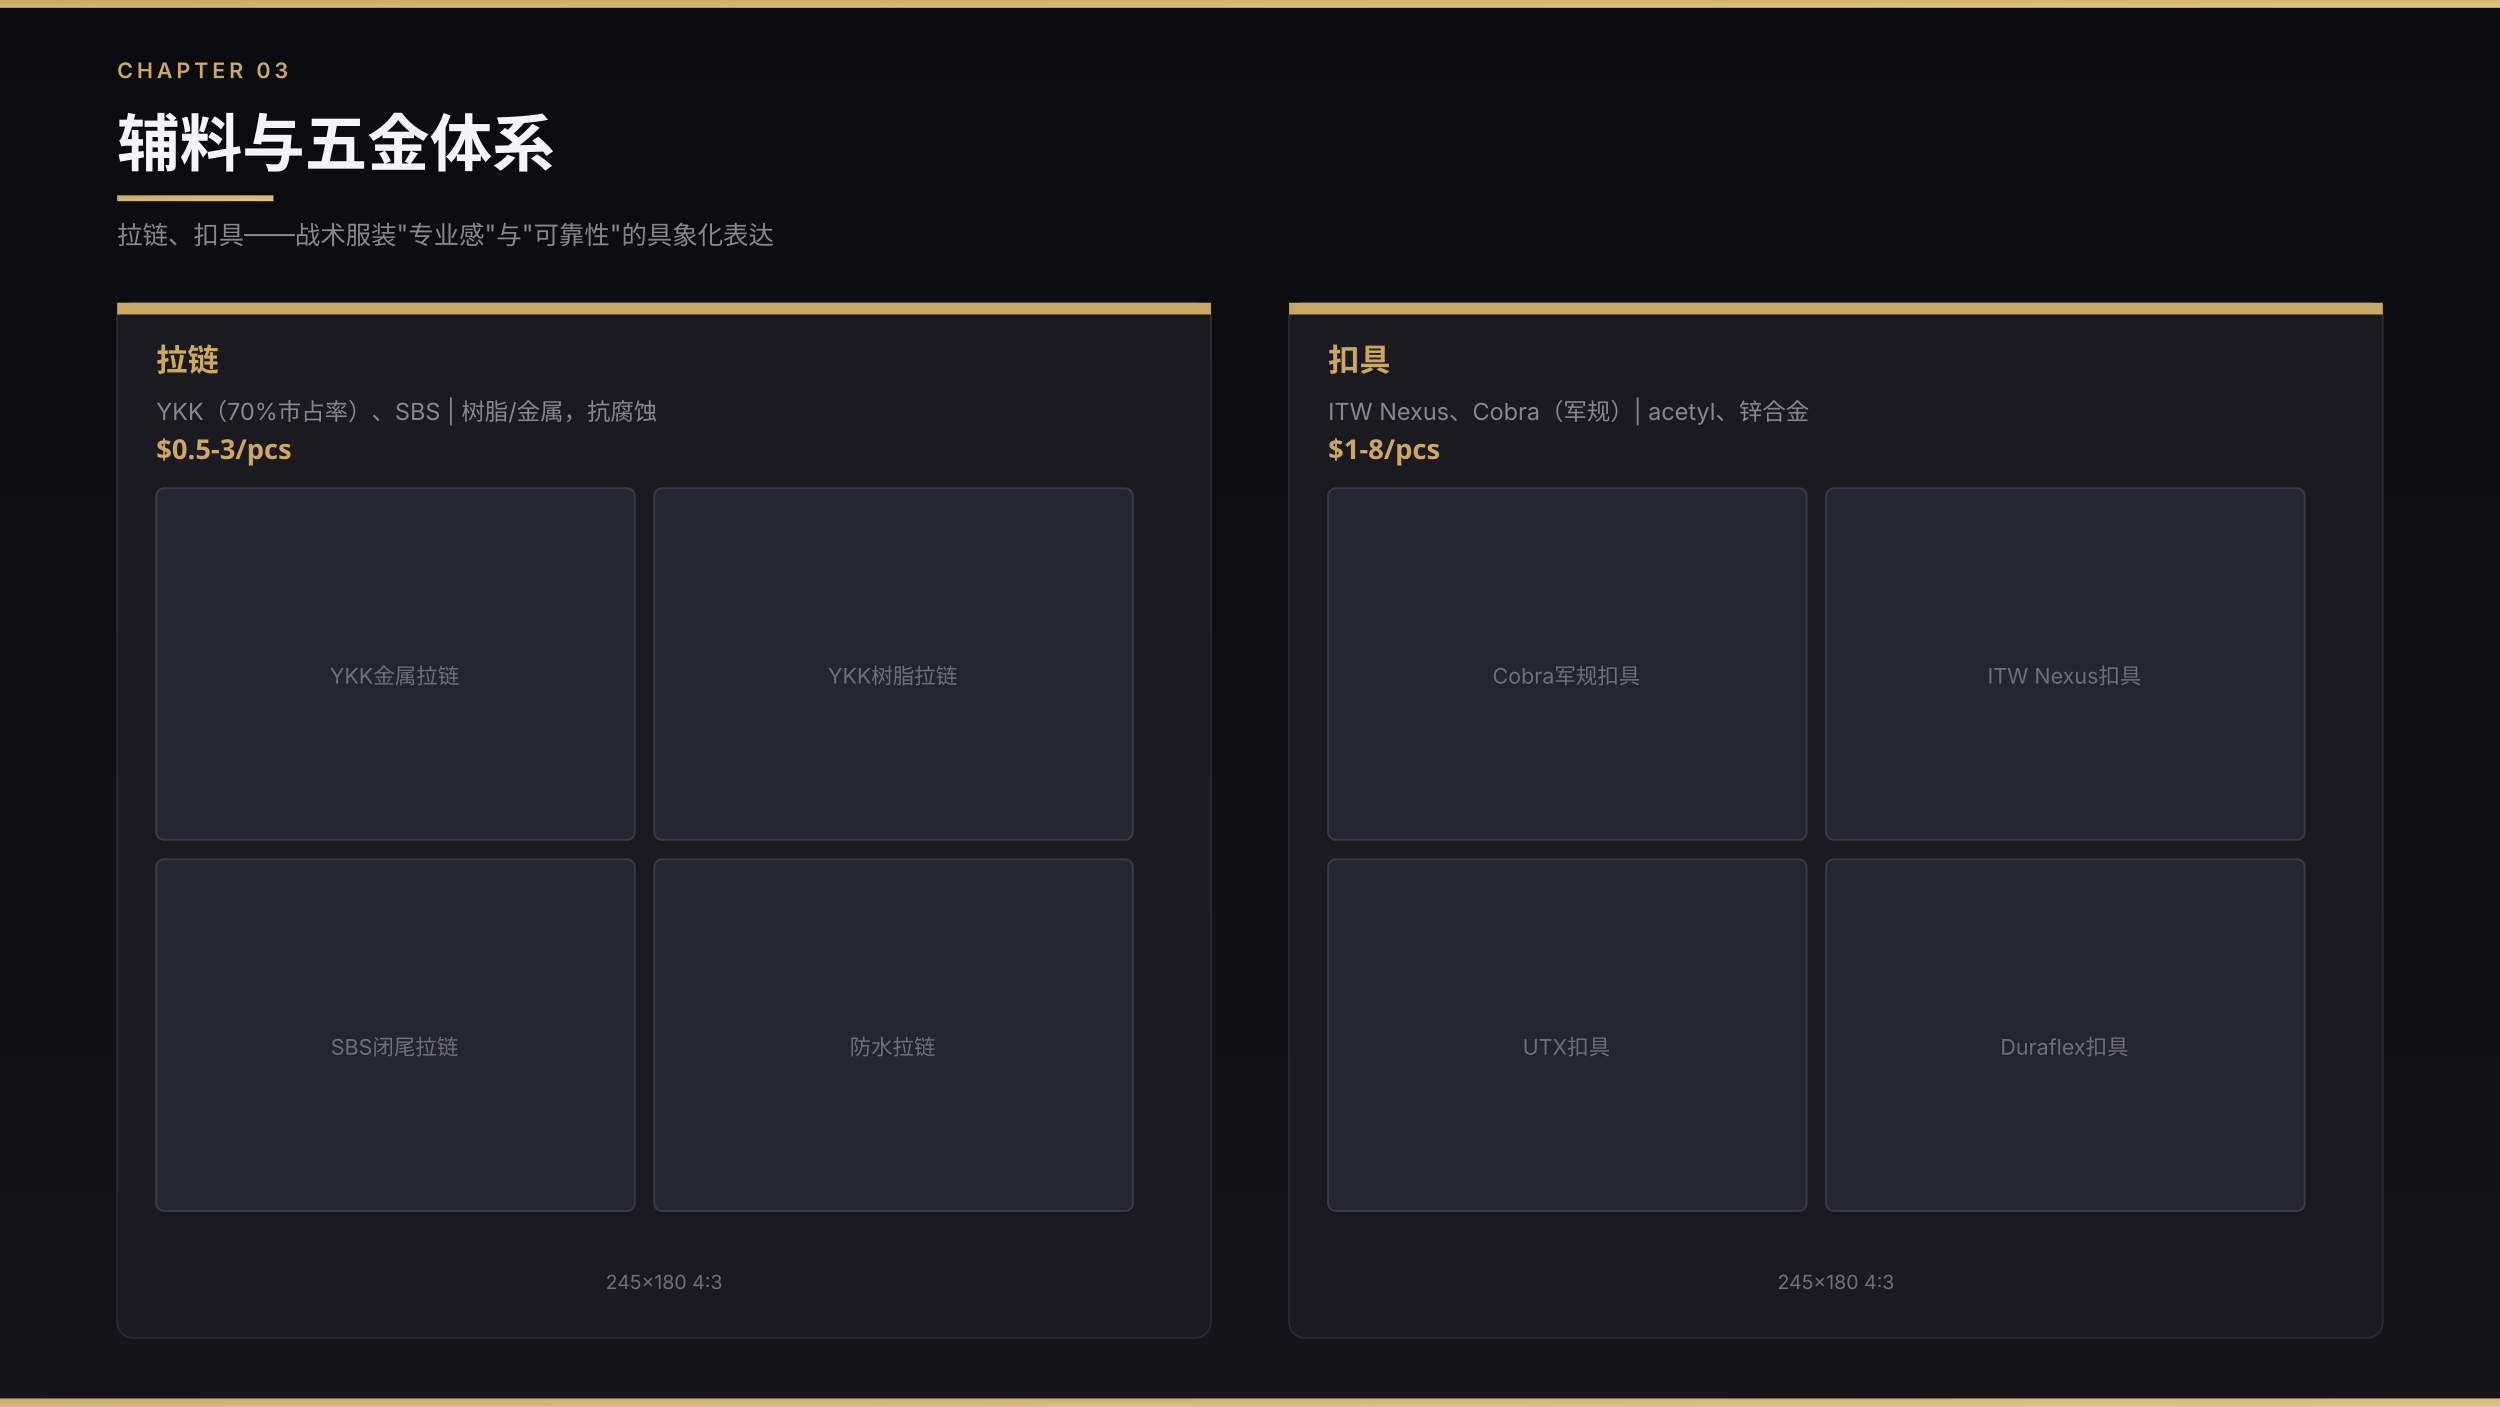
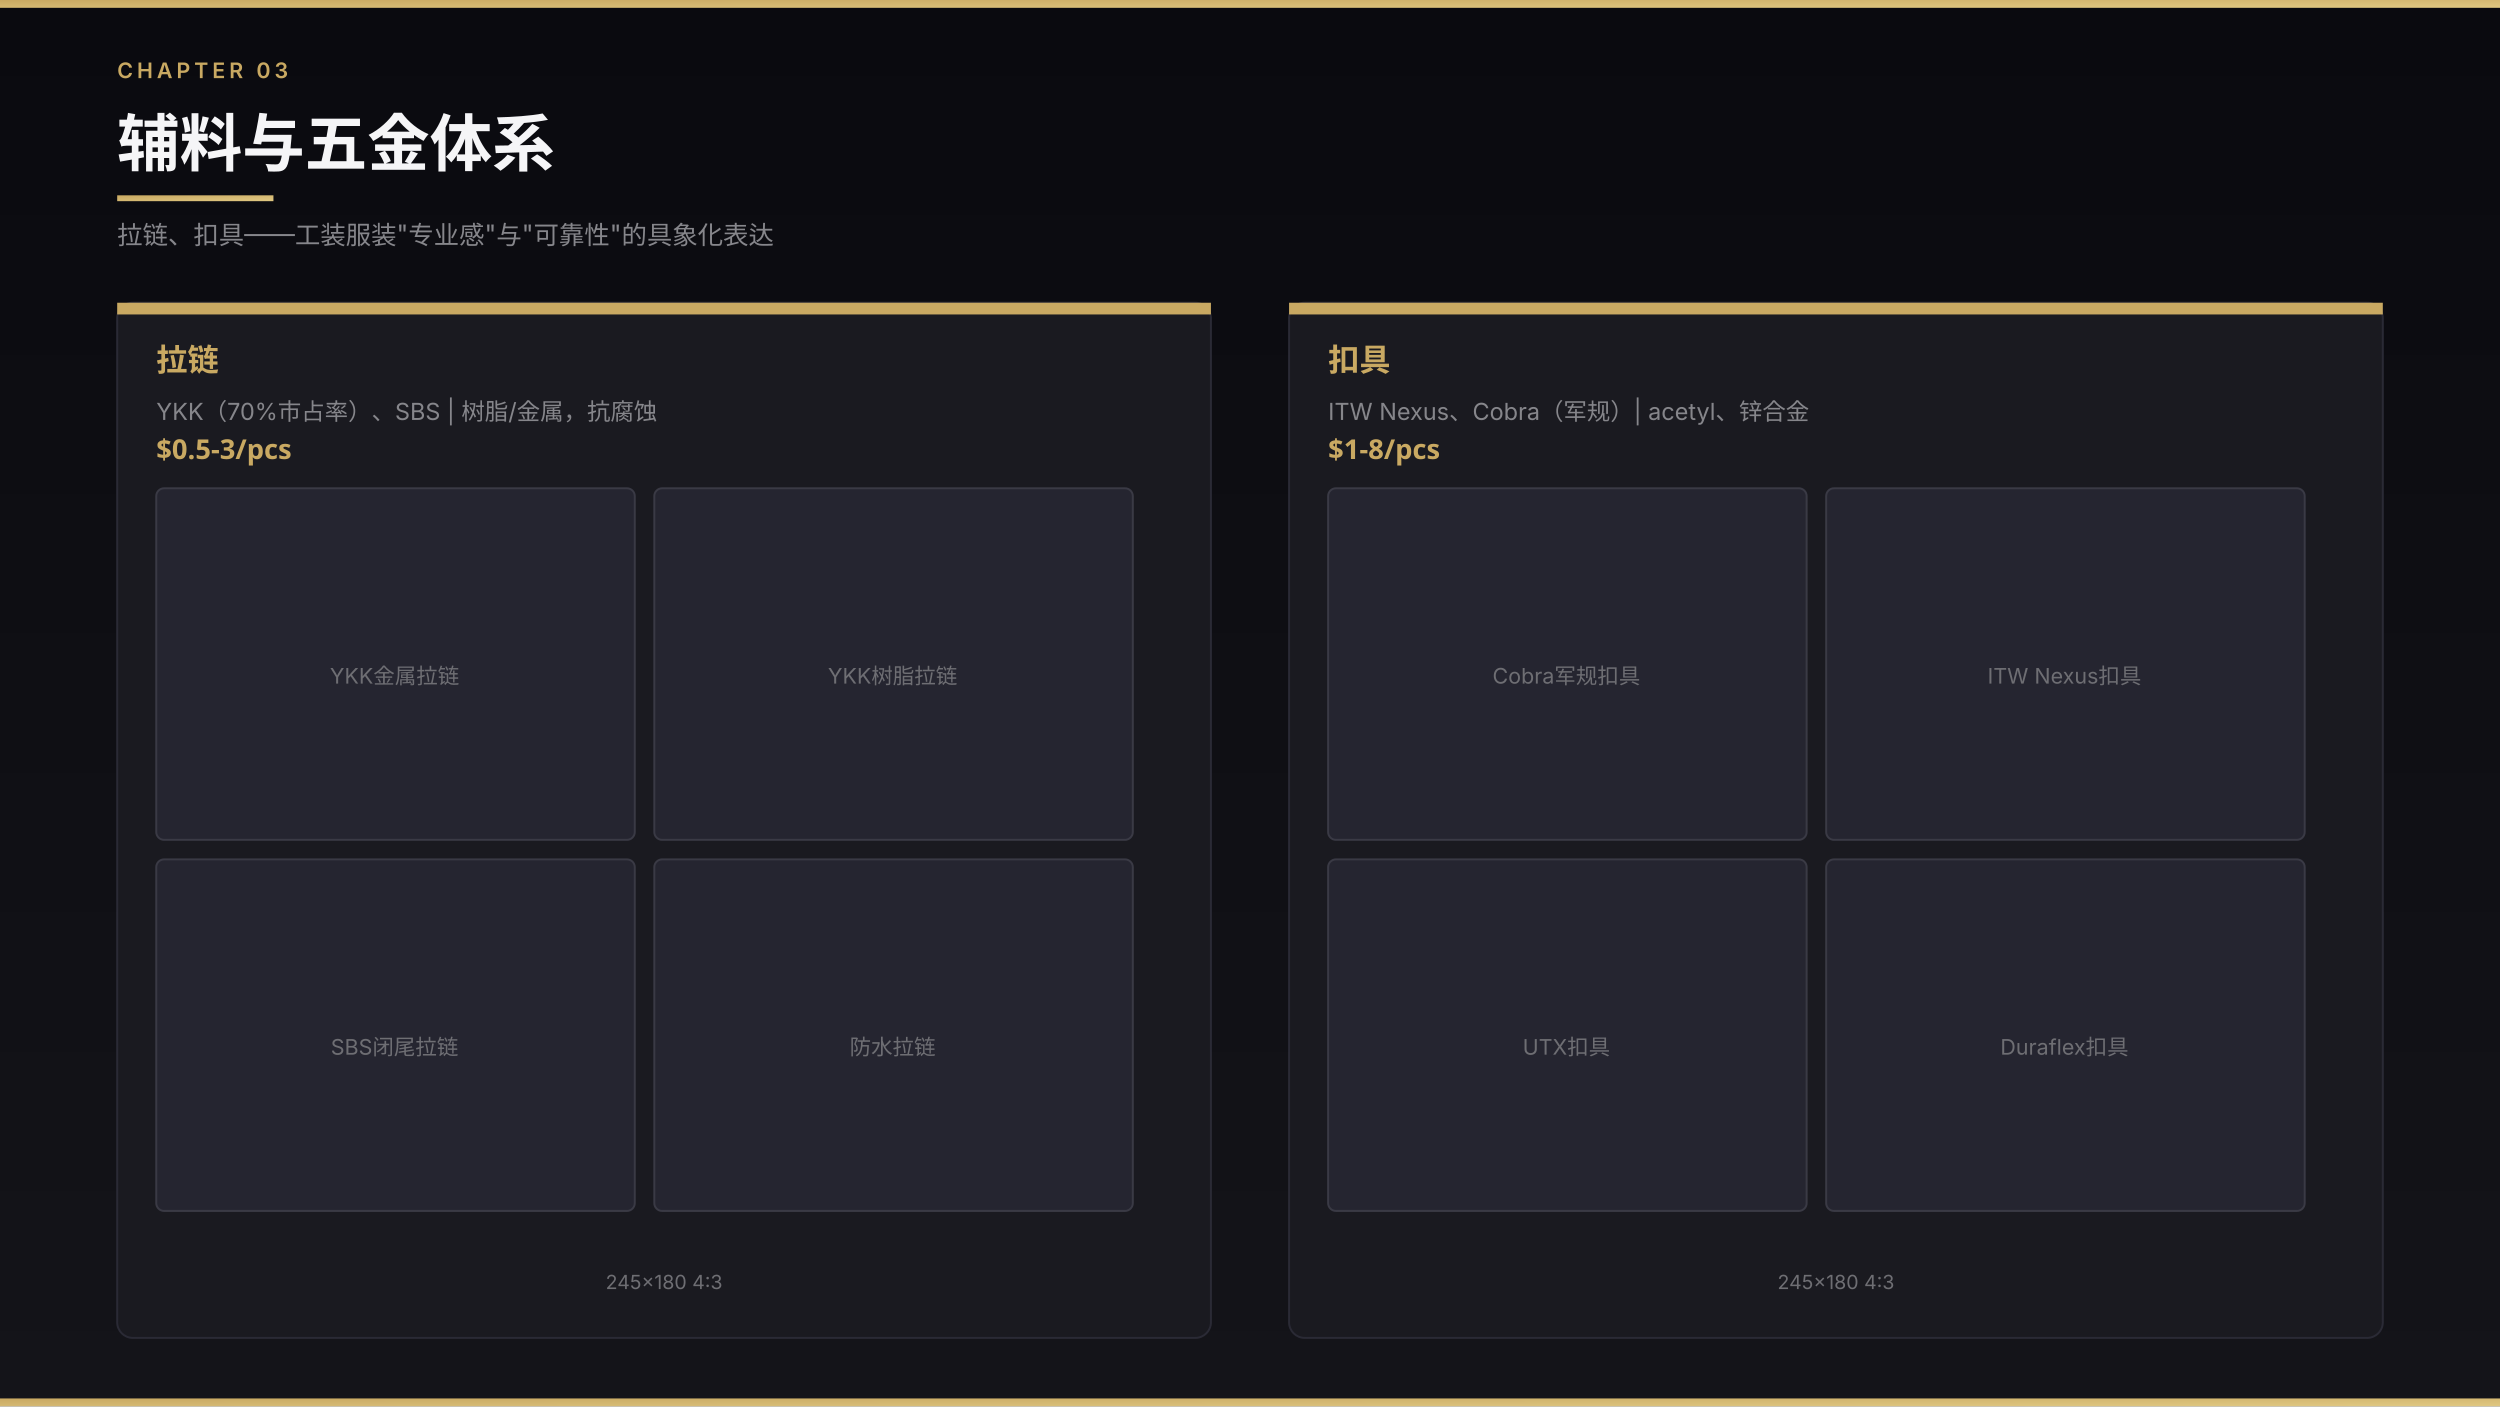
<svg xmlns="http://www.w3.org/2000/svg" viewBox="0 0 1280 720" width="1280" height="720">
  <defs>
    <linearGradient id="bgGradient" x1="0%" y1="0%" x2="0%" y2="100%">
      <stop offset="0%" stop-color="#0a0a0f" />
      <stop offset="100%" stop-color="#141419" />
    </linearGradient>
    <linearGradient id="accentGradient" x1="0%" y1="0%" x2="100%" y2="100%">
      <stop offset="0%" stop-color="#c9a962" />
      <stop offset="100%" stop-color="#e0c882" />
    </linearGradient>
  </defs>
  <rect width="1280" height="720" fill="url(#bgGradient)" />
  <rect x="0" y="0" width="1280" height="4" fill="url(#accentGradient)" />
  <g transform="translate(60, 40)">
    <text fill="#c9a962" font-family="Inter, sans-serif" font-size="11" font-weight="600" letter-spacing="2">CHAPTER 03</text>
  </g>
  <text x="60" y="85" fill="#f5f5f7" font-family="Space Grotesk, Inter, sans-serif" font-size="32" font-weight="700">辅料与五金体系</text>
  <rect x="60" y="100" width="80" height="3" fill="url(#accentGradient)" />
-   <text x="60" y="125" fill="#86868b" font-family="Inter, sans-serif" font-size="13">拉链、扣具——战术服装"专业感"与"可靠性"的具象化表达</text>
+   <text x="60" y="125" fill="#86868b" font-family="Inter, sans-serif" font-size="13">拉链、扣具——工装服装"专业感"与"可靠性"的具象化表达</text>
  <g transform="translate(60, 155)">
    <g transform="translate(0, 0)">
      <rect x="0" y="0" width="560" height="530" rx="8" fill="#1a1a20" stroke="#2a2a35" />
      <rect x="0" y="0" width="560" height="6" fill="#c9a962" />
      <text x="20" y="35" fill="#c9a962" font-family="Space Grotesk, sans-serif" font-size="16" font-weight="600">拉链</text>
      <text x="20" y="60" fill="#86868b" font-family="Inter, sans-serif" font-size="12">YKK（70%市占率）、SBS | 树脂/金属，抗腐蚀</text>
      <text x="20" y="80" fill="#c9a962" font-family="Space Grotesk, sans-serif" font-size="14" font-weight="700">$0.5-3/pcs</text>
      <rect x="20" y="95" width="245" height="180" rx="4" fill="#252530" stroke="#3a3a45" />
      <text x="142" y="195" text-anchor="middle" fill="#6e6e73" font-family="Inter, sans-serif" font-size="11">YKK金属拉链</text>
      <rect x="275" y="95" width="245" height="180" rx="4" fill="#252530" stroke="#3a3a45" />
      <text x="397" y="195" text-anchor="middle" fill="#6e6e73" font-family="Inter, sans-serif" font-size="11">YKK树脂拉链</text>
      <rect x="20" y="285" width="245" height="180" rx="4" fill="#252530" stroke="#3a3a45" />
      <text x="142" y="385" text-anchor="middle" fill="#6e6e73" font-family="Inter, sans-serif" font-size="11">SBS闭尾拉链</text>
      <rect x="275" y="285" width="245" height="180" rx="4" fill="#252530" stroke="#3a3a45" />
      <text x="397" y="385" text-anchor="middle" fill="#6e6e73" font-family="Inter, sans-serif" font-size="11">防水拉链</text>
      <text x="280" y="505" text-anchor="middle" fill="#6e6e73" font-family="Inter, sans-serif" font-size="10">245×180 4:3</text>
    </g>
    <g transform="translate(600, 0)">
      <rect x="0" y="0" width="560" height="530" rx="8" fill="#1a1a20" stroke="#2a2a35" />
      <rect x="0" y="0" width="560" height="6" fill="#c9a962" />
      <text x="20" y="35" fill="#c9a962" font-family="Space Grotesk, sans-serif" font-size="16" font-weight="600">扣具</text>
      <text x="20" y="60" fill="#86868b" font-family="Inter, sans-serif" font-size="12">ITW Nexus、Cobra（军规）| acetyl、锌合金</text>
      <text x="20" y="80" fill="#c9a962" font-family="Space Grotesk, sans-serif" font-size="14" font-weight="700">$1-8/pcs</text>
      <rect x="20" y="95" width="245" height="180" rx="4" fill="#252530" stroke="#3a3a45" />
      <text x="142" y="195" text-anchor="middle" fill="#6e6e73" font-family="Inter, sans-serif" font-size="11">Cobra军规扣具</text>
      <rect x="275" y="95" width="245" height="180" rx="4" fill="#252530" stroke="#3a3a45" />
      <text x="397" y="195" text-anchor="middle" fill="#6e6e73" font-family="Inter, sans-serif" font-size="11">ITW Nexus扣具</text>
      <rect x="20" y="285" width="245" height="180" rx="4" fill="#252530" stroke="#3a3a45" />
      <text x="142" y="385" text-anchor="middle" fill="#6e6e73" font-family="Inter, sans-serif" font-size="11">UTX扣具</text>
      <rect x="275" y="285" width="245" height="180" rx="4" fill="#252530" stroke="#3a3a45" />
      <text x="397" y="385" text-anchor="middle" fill="#6e6e73" font-family="Inter, sans-serif" font-size="11">Duraflex扣具</text>
      <text x="280" y="505" text-anchor="middle" fill="#6e6e73" font-family="Inter, sans-serif" font-size="10">245×180 4:3</text>
    </g>
  </g>
  <rect x="0" y="716" width="1280" height="4" fill="url(#accentGradient)" />
</svg>
